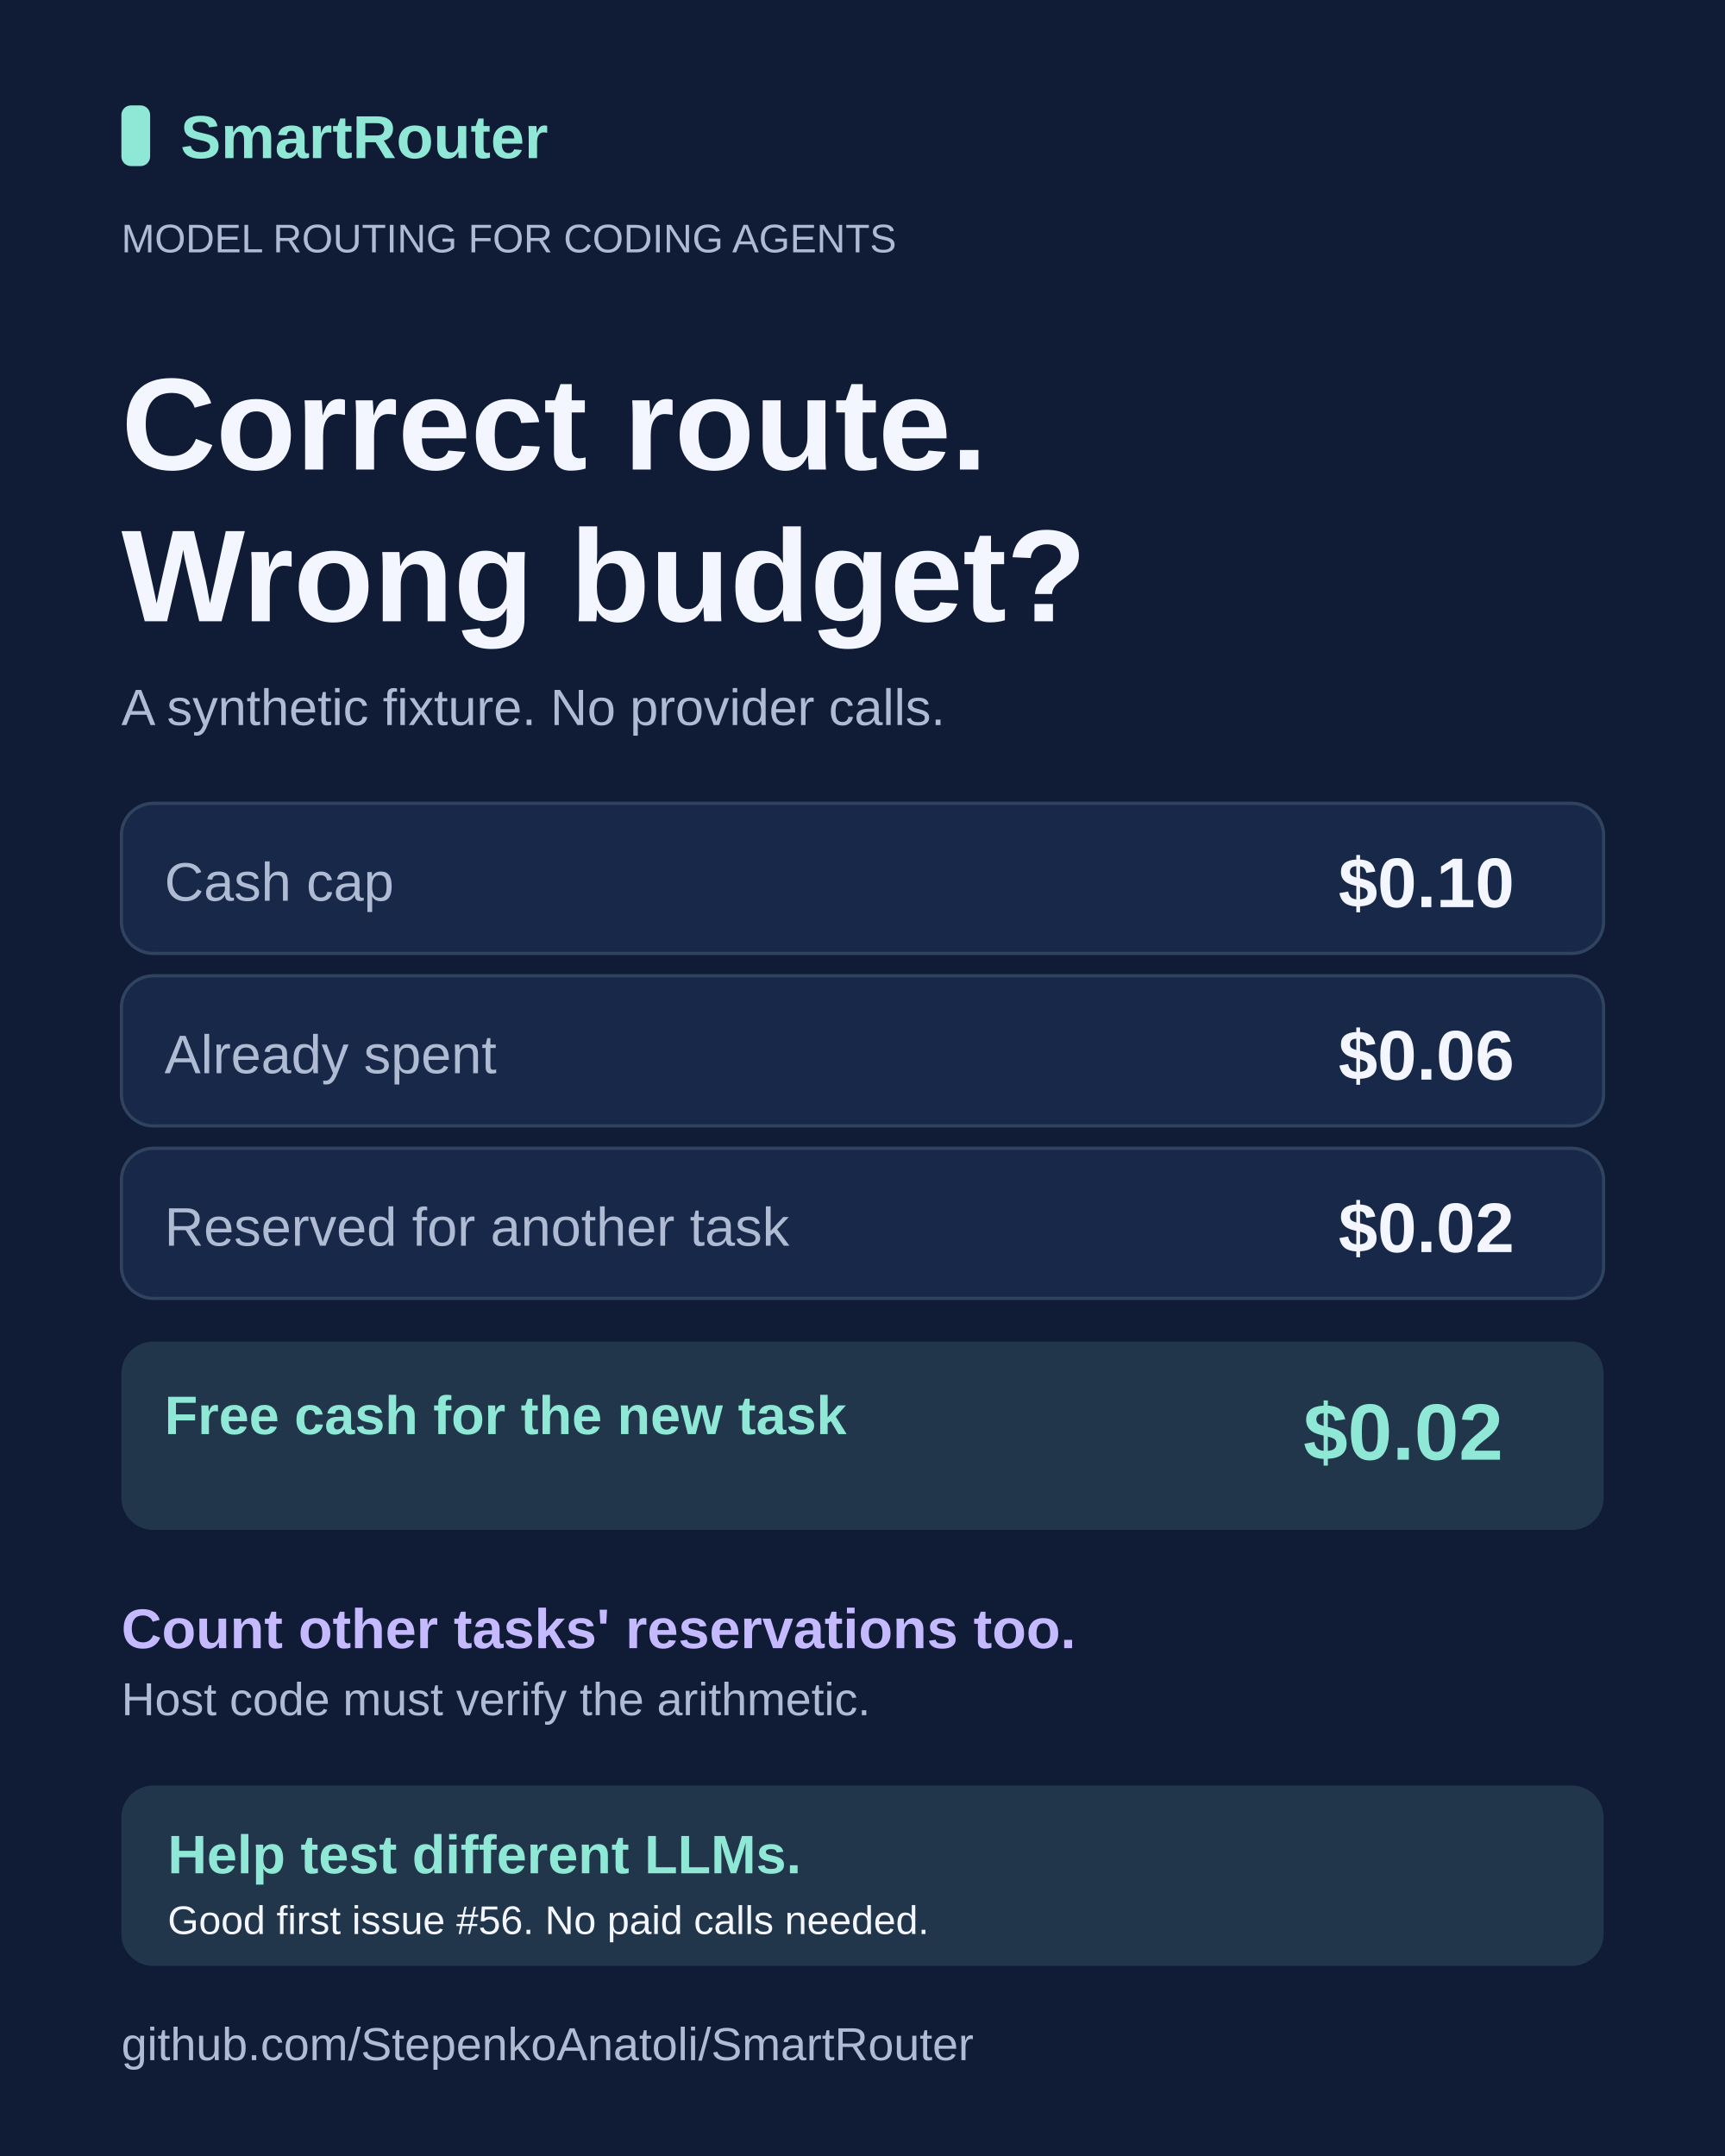
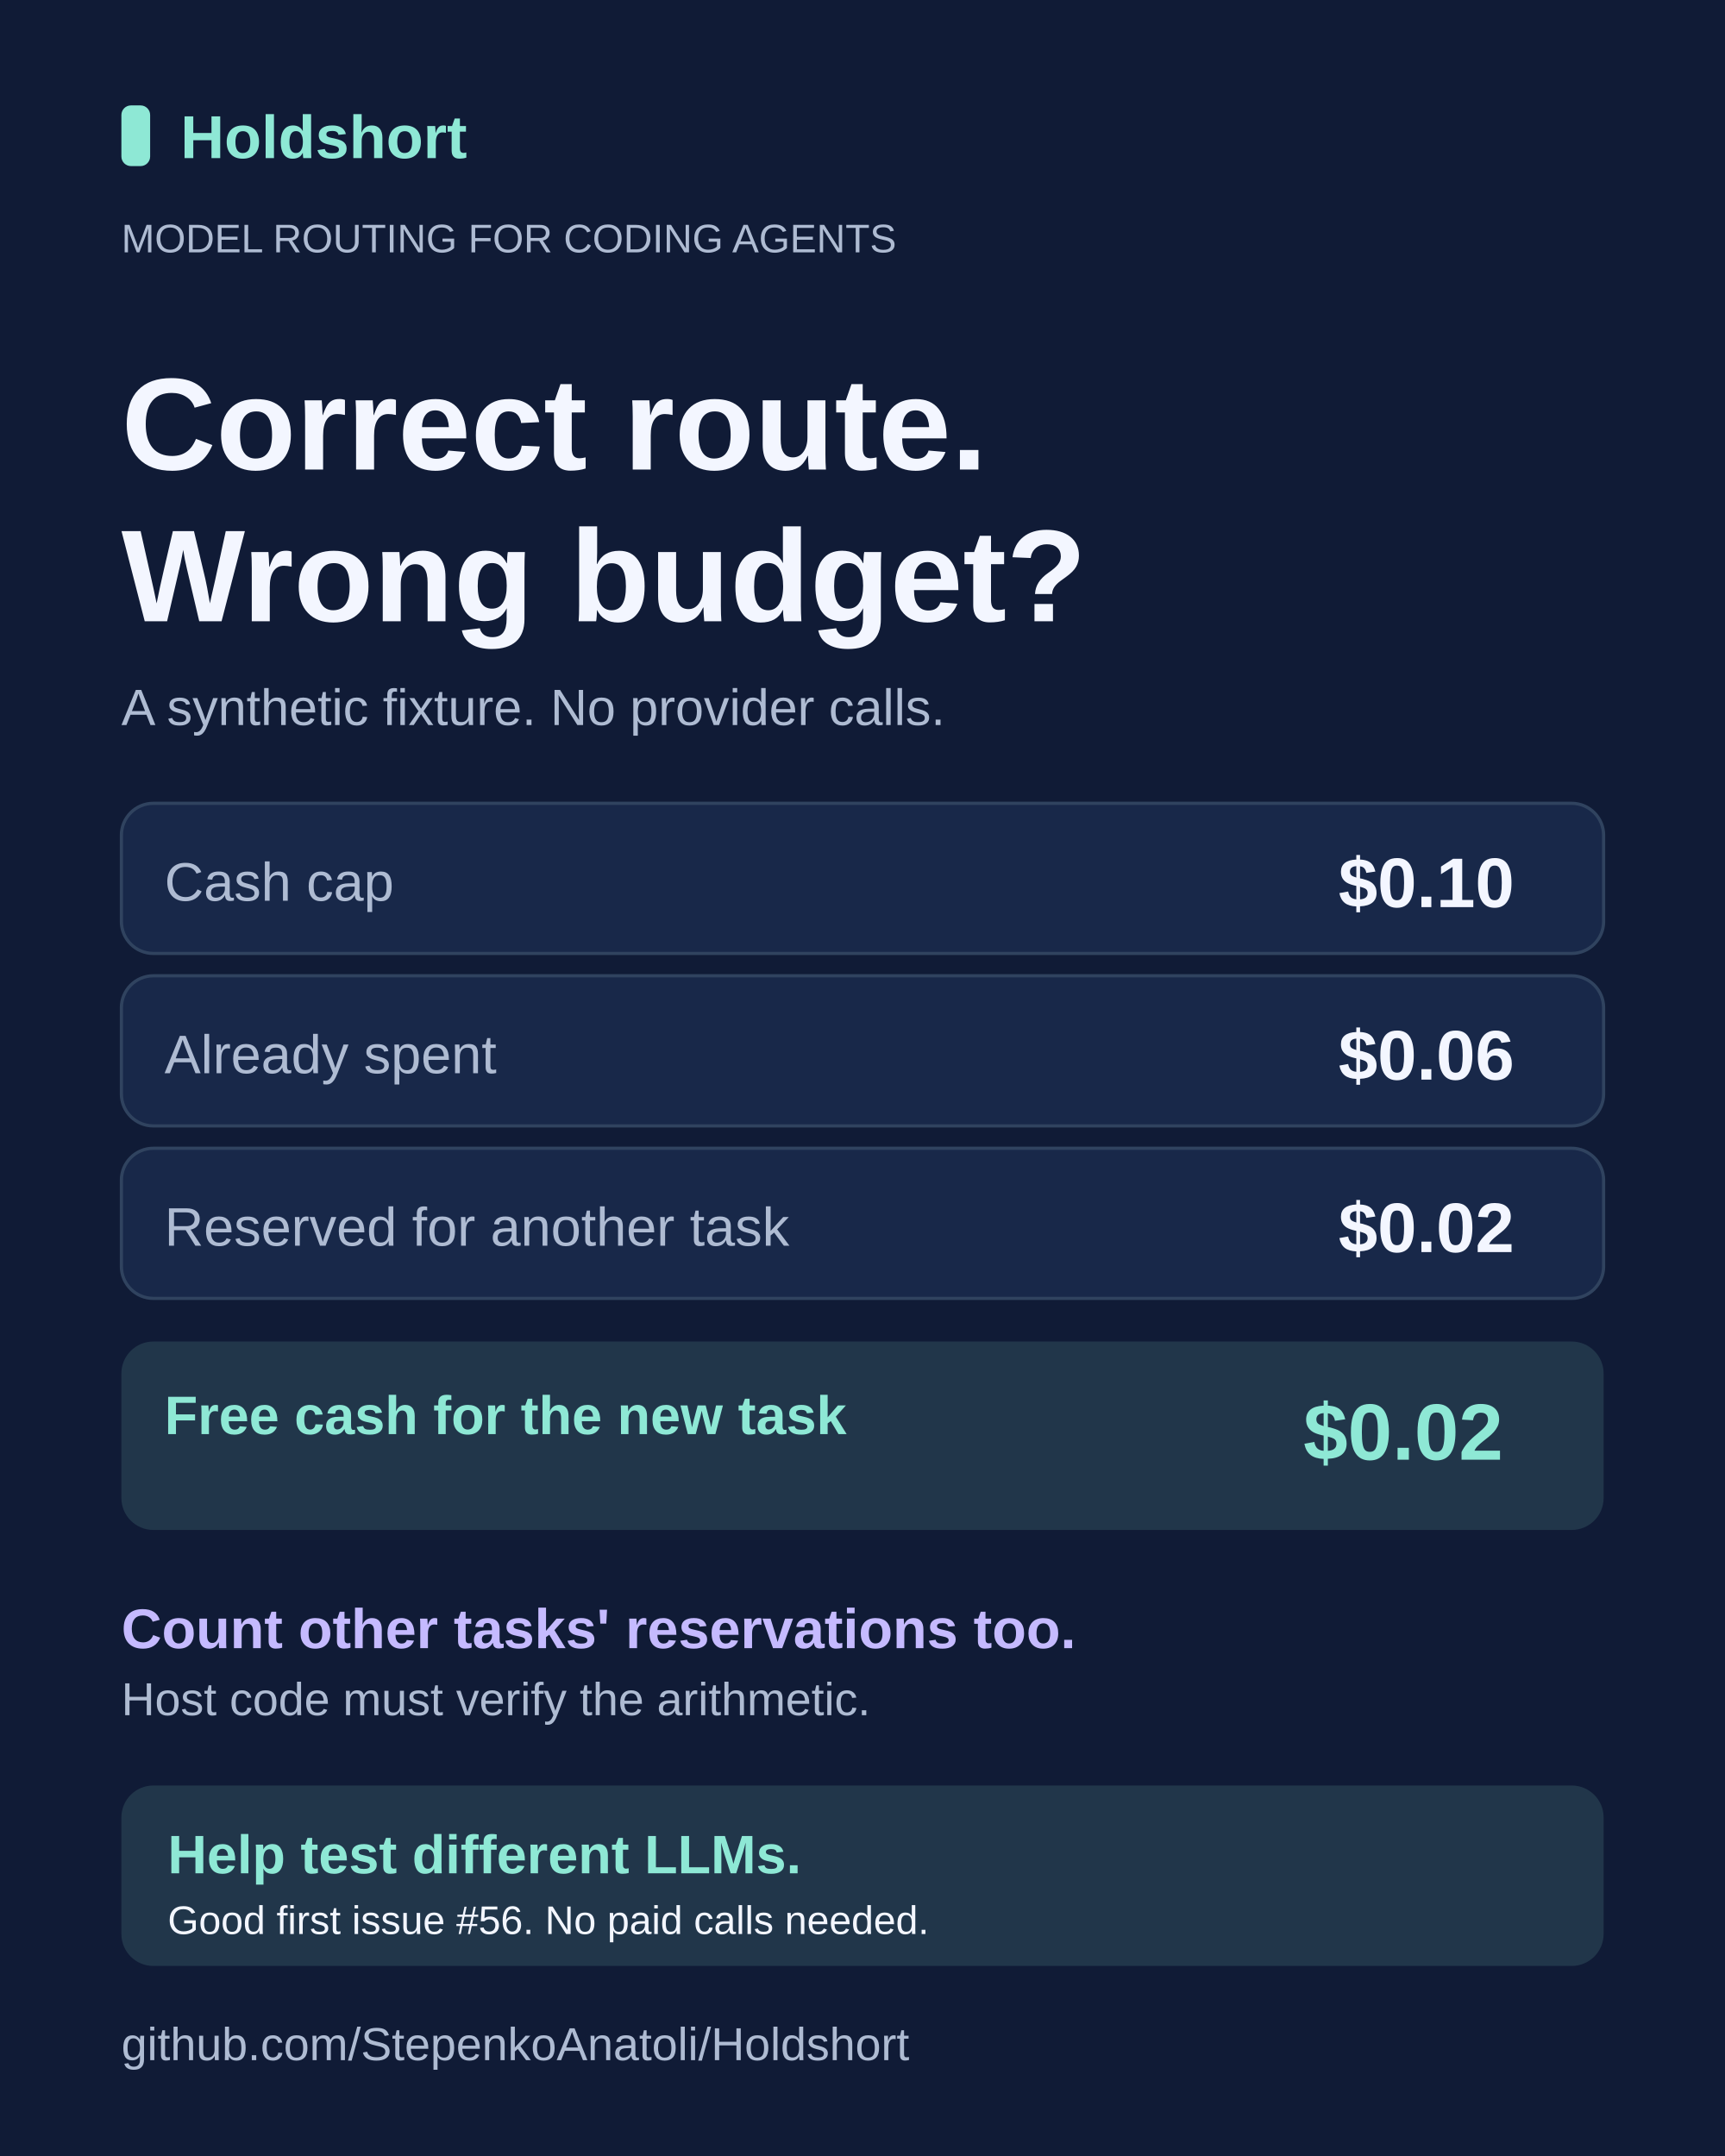
<svg xmlns="http://www.w3.org/2000/svg" width="1080" height="1350" viewBox="0 0 1080 1350">
  <rect width="1080" height="1350" fill="#101b36" />
  <rect x="76" y="66" width="18" height="38" rx="6" fill="#8ee8d5" />
-   <text x="113" y="99" font-family="Segoe UI,Arial,sans-serif" font-size="38" font-weight="700" fill="#8ee8d5">SmartRouter</text>
+   <text x="113" y="99" font-family="Segoe UI,Arial,sans-serif" font-size="38" font-weight="700" fill="#8ee8d5">Holdshort</text>
  <text x="76" y="158" font-family="Segoe UI,Arial,sans-serif" font-size="25" font-weight="400" fill="#aebbd2">MODEL ROUTING FOR CODING AGENTS</text>
  <text x="76" y="294" font-family="Segoe UI,Arial,sans-serif" font-size="82" font-weight="700" fill="#f3f6ff">Correct route.</text>
  <text x="76" y="389" font-family="Segoe UI,Arial,sans-serif" font-size="82" font-weight="700" fill="#f3f6ff">Wrong budget?</text>
  <text x="76" y="454" font-family="Segoe UI,Arial,sans-serif" font-size="32" font-weight="400" fill="#aebbd2">A synthetic fixture. No provider calls.</text>
  <rect x="76" y="503" width="928" height="94" rx="20" fill="#182849" stroke="#30435f" stroke-width="2" />
  <text x="103" y="564" font-family="Segoe UI,Arial,sans-serif" font-size="34" font-weight="400" fill="#aebbd2">Cash cap</text>
  <text x="838" y="568" font-family="Segoe UI,Arial,sans-serif" font-size="44" font-weight="700" fill="#f3f6ff">$0.10</text>
  <rect x="76" y="611" width="928" height="94" rx="20" fill="#182849" stroke="#30435f" stroke-width="2" />
  <text x="103" y="672" font-family="Segoe UI,Arial,sans-serif" font-size="34" font-weight="400" fill="#aebbd2">Already spent</text>
  <text x="838" y="676" font-family="Segoe UI,Arial,sans-serif" font-size="44" font-weight="700" fill="#f3f6ff">$0.06</text>
  <rect x="76" y="719" width="928" height="94" rx="20" fill="#182849" stroke="#30435f" stroke-width="2" />
  <text x="103" y="780" font-family="Segoe UI,Arial,sans-serif" font-size="34" font-weight="400" fill="#aebbd2">Reserved for another task</text>
  <text x="838" y="784" font-family="Segoe UI,Arial,sans-serif" font-size="44" font-weight="700" fill="#f3f6ff">$0.02</text>
  <rect x="76" y="840" width="928" height="118" rx="20" fill="#21364a" />
  <text x="103" y="898" font-family="Segoe UI,Arial,sans-serif" font-size="34" font-weight="700" fill="#8ee8d5">Free cash for the new task</text>
  <text x="816" y="914" font-family="Segoe UI,Arial,sans-serif" font-size="50" font-weight="700" fill="#8ee8d5">$0.02</text>
  <text x="76" y="1032" font-family="Segoe UI,Arial,sans-serif" font-size="35" font-weight="700" fill="#c5baff">Count other tasks' reservations too.</text>
  <text x="76" y="1074" font-family="Segoe UI,Arial,sans-serif" font-size="29" font-weight="400" fill="#aebbd2">Host code must verify the arithmetic.</text>
  <rect x="76" y="1118" width="928" height="113" rx="20" fill="#21364a" />
  <text x="105" y="1173" font-family="Segoe UI,Arial,sans-serif" font-size="34" font-weight="700" fill="#8ee8d5">Help test different LLMs.</text>
  <text x="105" y="1211" font-family="Segoe UI,Arial,sans-serif" font-size="25" font-weight="400" fill="#f3f6ff">Good first issue #56. No paid calls needed.</text>
-   <text x="76" y="1290" font-family="Segoe UI,Arial,sans-serif" font-size="29" font-weight="400" fill="#aebbd2">github.com/StepenkoAnatoli/SmartRouter</text>
+   <text x="76" y="1290" font-family="Segoe UI,Arial,sans-serif" font-size="29" font-weight="400" fill="#aebbd2">github.com/StepenkoAnatoli/Holdshort</text>
</svg>
